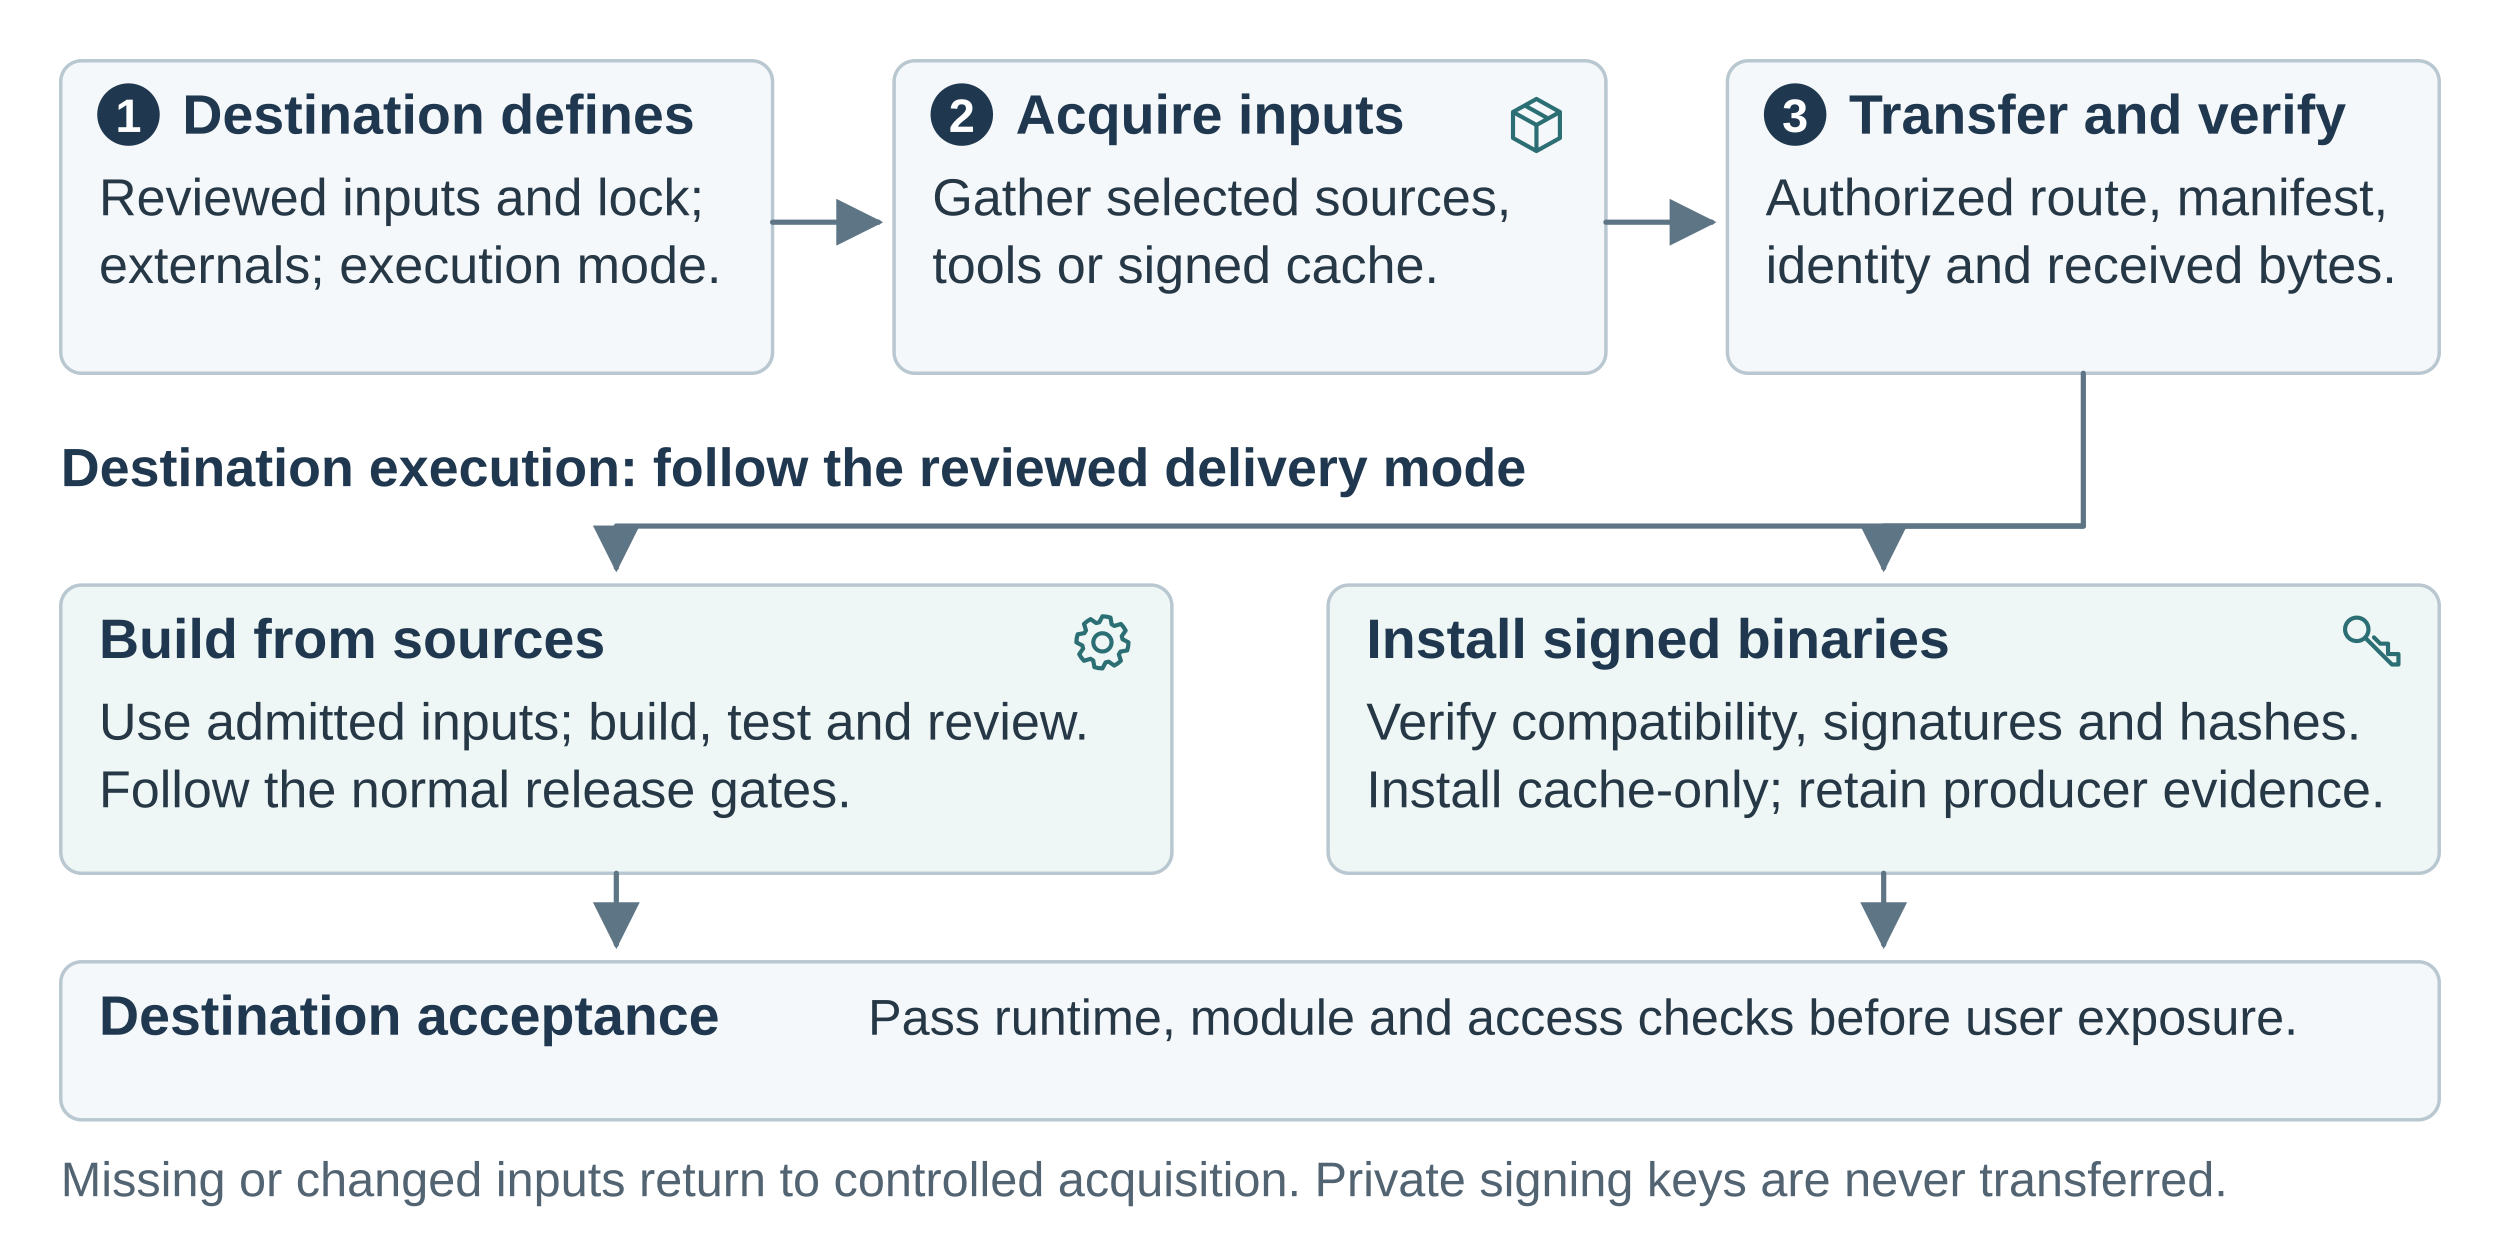
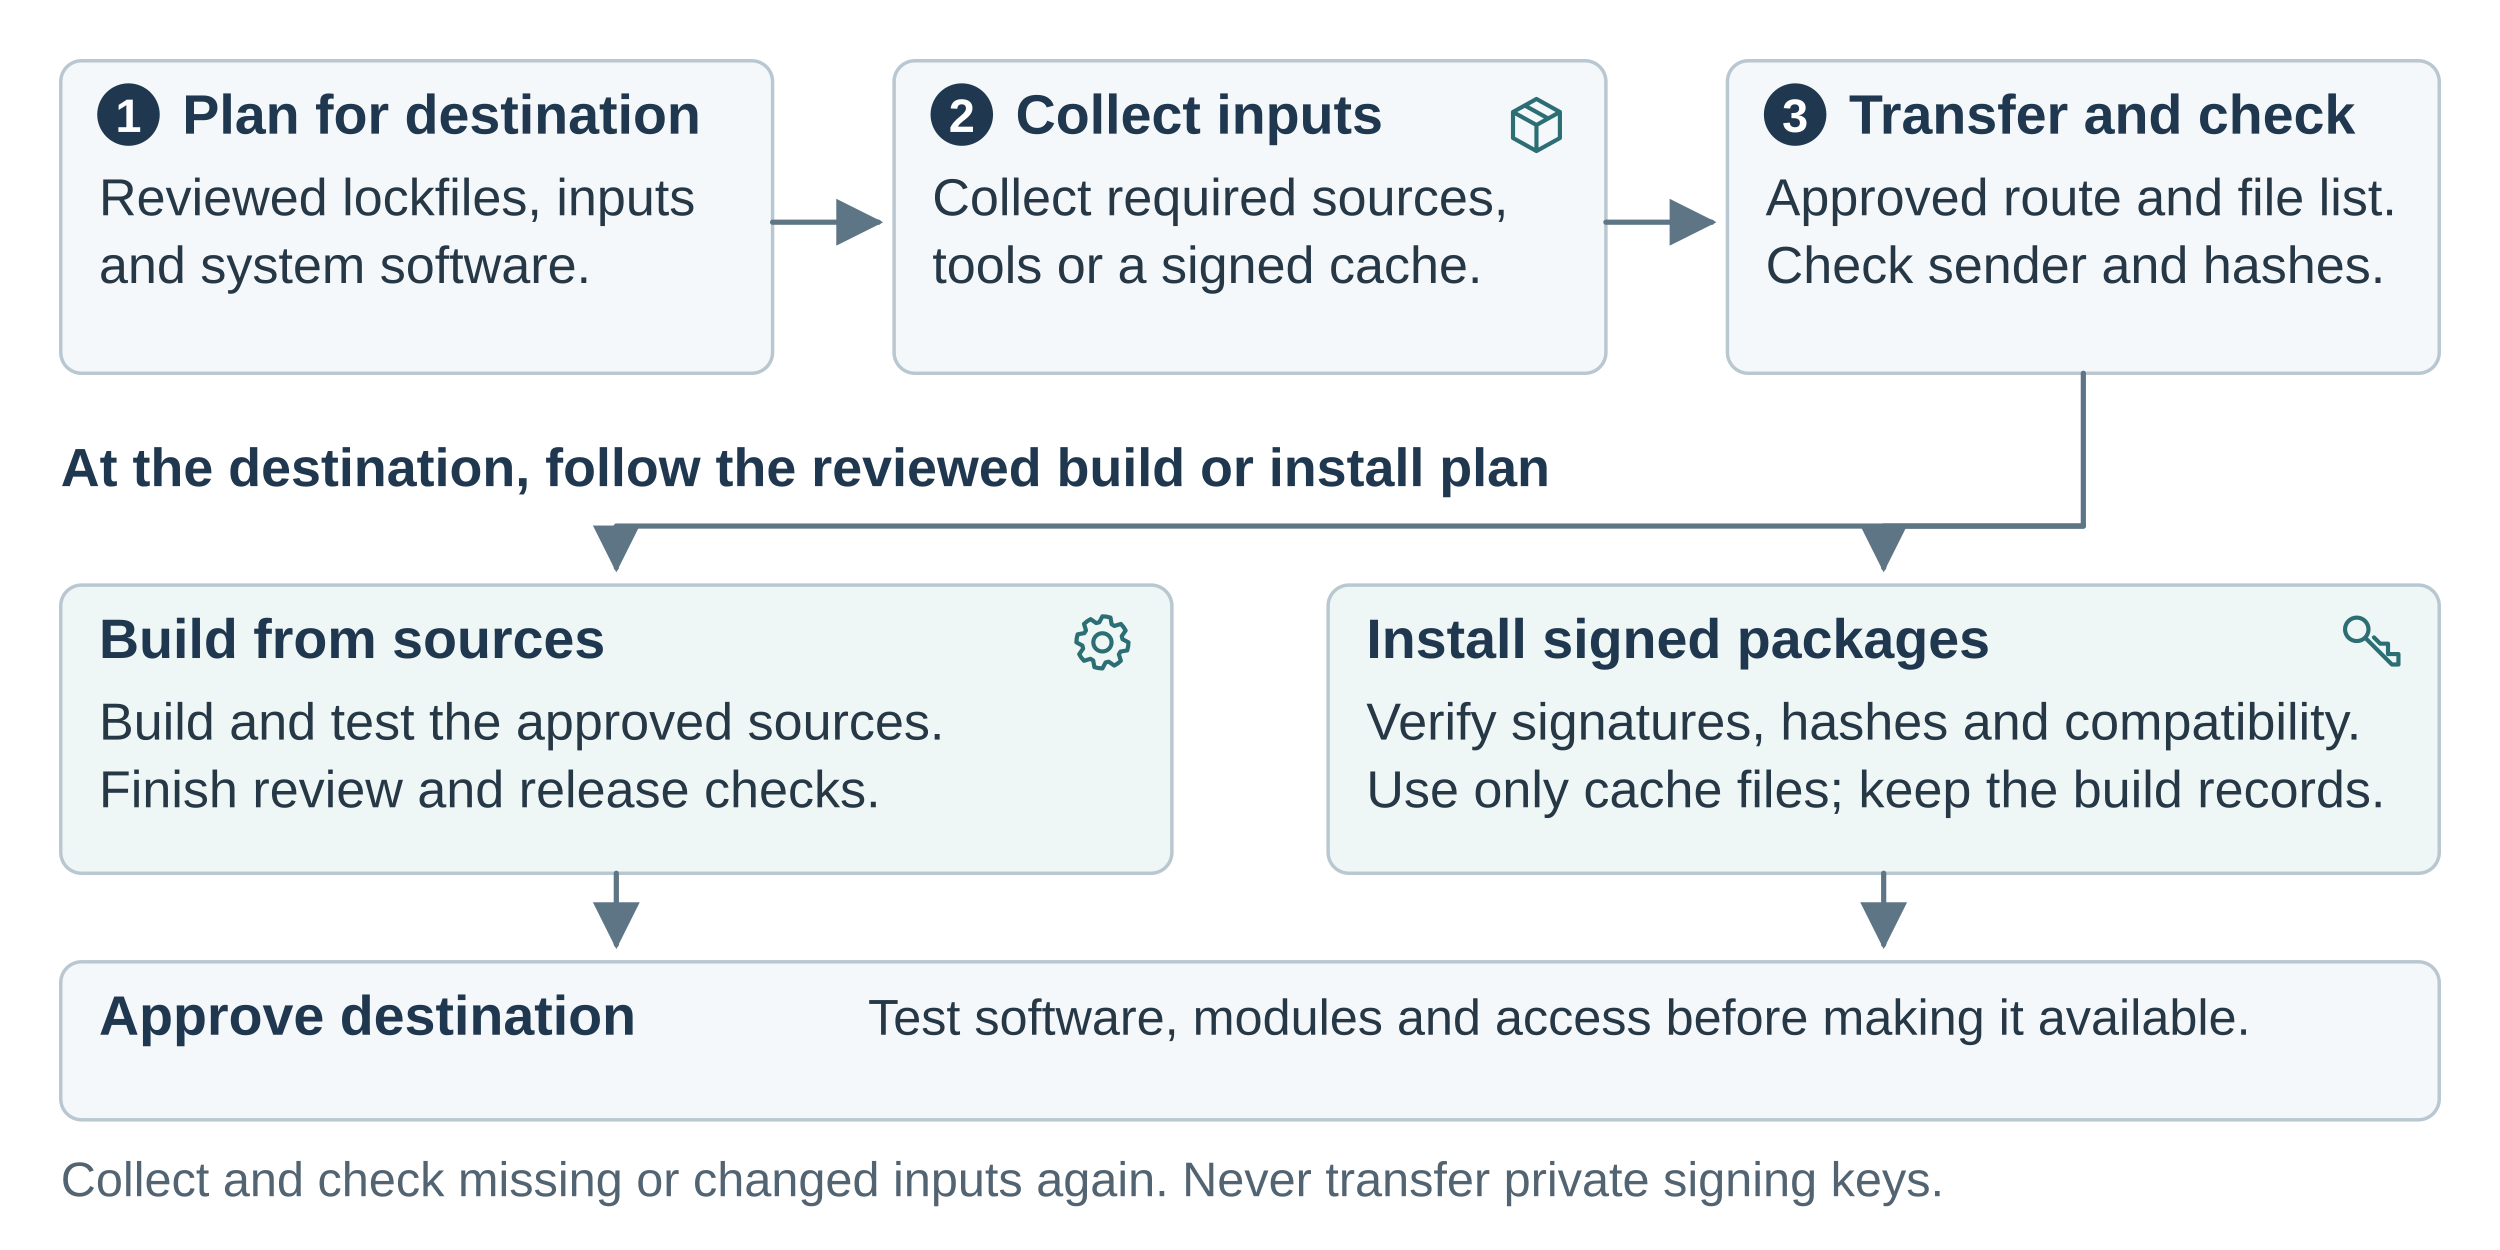
<svg xmlns="http://www.w3.org/2000/svg" width="1440" height="720" viewBox="0 0 1440 720" role="img">
  <defs>
    <marker id="arrow" viewBox="0 0 10 10" refX="9" refY="5" markerWidth="9" markerHeight="9" orient="auto-start-reverse">
      <path d="M 0 0 L 10 5 L 0 10 z" fill="#5E7585" />
    </marker>
  </defs>
  <rect width="1440" height="720" fill="#FFFFFF" />
  <rect x="35" y="35" width="410" height="180" rx="12" fill="#F5F8FA" stroke="#B9C7D0" stroke-width="2" />
  <circle cx="74" cy="66" r="18" fill="#20384F" />
  <text x="74" y="76" font-family="Arial, Helvetica, sans-serif" font-size="27" font-weight="700" fill="#FFFFFF" text-anchor="middle">
    <tspan x="74" dy="0">1</tspan>
  </text>
  <text x="105" y="77" font-family="Arial, Helvetica, sans-serif" font-size="32" font-weight="700" fill="#20384F" text-anchor="start">
-     <tspan x="105" dy="0">Destination defines</tspan>
+     <tspan x="105" dy="0">Plan for destination</tspan>
  </text>
  <text x="57" y="124" font-family="Arial, Helvetica, sans-serif" font-size="30" font-weight="400" fill="#263746" text-anchor="start">
-     <tspan x="57" dy="0">Reviewed inputs and lock;</tspan>
-     <tspan x="57" dy="39">externals; execution mode.</tspan>
+     <tspan x="57" dy="0">Reviewed lockfiles, inputs</tspan>
+     <tspan x="57" dy="39">and system software.</tspan>
  </text>
  <rect x="515" y="35" width="410" height="180" rx="12" fill="#F5F8FA" stroke="#B9C7D0" stroke-width="2" />
  <circle cx="554" cy="66" r="18" fill="#20384F" />
  <text x="554" y="76" font-family="Arial, Helvetica, sans-serif" font-size="27" font-weight="700" fill="#FFFFFF" text-anchor="middle">
    <tspan x="554" dy="0">2</tspan>
  </text>
  <text x="585" y="77" font-family="Arial, Helvetica, sans-serif" font-size="32" font-weight="700" fill="#20384F" text-anchor="start">
-     <tspan x="585" dy="0">Acquire inputs</tspan>
+     <tspan x="585" dy="0">Collect inputs</tspan>
  </text>
  <text x="537" y="124" font-family="Arial, Helvetica, sans-serif" font-size="30" font-weight="400" fill="#263746" text-anchor="start">
-     <tspan x="537" dy="0">Gather selected sources,</tspan>
-     <tspan x="537" dy="39">tools or signed cache.</tspan>
+     <tspan x="537" dy="0">Collect required sources,</tspan>
+     <tspan x="537" dy="39">tools or a signed cache.</tspan>
  </text>
  <rect x="995" y="35" width="410" height="180" rx="12" fill="#F5F8FA" stroke="#B9C7D0" stroke-width="2" />
  <circle cx="1034" cy="66" r="18" fill="#20384F" />
  <text x="1034" y="76" font-family="Arial, Helvetica, sans-serif" font-size="27" font-weight="700" fill="#FFFFFF" text-anchor="middle">
    <tspan x="1034" dy="0">3</tspan>
  </text>
  <text x="1065" y="77" font-family="Arial, Helvetica, sans-serif" font-size="32" font-weight="700" fill="#20384F" text-anchor="start">
-     <tspan x="1065" dy="0">Transfer and verify</tspan>
+     <tspan x="1065" dy="0">Transfer and check</tspan>
  </text>
  <text x="1017" y="124" font-family="Arial, Helvetica, sans-serif" font-size="30" font-weight="400" fill="#263746" text-anchor="start">
-     <tspan x="1017" dy="0">Authorized route, manifest,</tspan>
-     <tspan x="1017" dy="39">identity and received bytes.</tspan>
+     <tspan x="1017" dy="0">Approved route and file list.</tspan>
+     <tspan x="1017" dy="39">Check sender and hashes.</tspan>
  </text>
  <polyline points="445,128 506,128" fill="none" stroke="#5E7585" stroke-width="3" stroke-linejoin="round" stroke-linecap="round" marker-end="url(#arrow)" />
  <polyline points="925,128 986,128" fill="none" stroke="#5E7585" stroke-width="3" stroke-linejoin="round" stroke-linecap="round" marker-end="url(#arrow)" />
  <text x="35" y="280" font-family="Arial, Helvetica, sans-serif" font-size="31" font-weight="700" fill="#20384F" text-anchor="start">
-     <tspan x="35" dy="0">Destination execution: follow the reviewed delivery mode</tspan>
+     <tspan x="35" dy="0">At the destination, follow the reviewed build or install plan</tspan>
  </text>
  <polyline points="1200,215 1200,303 355,303 355,327" fill="none" stroke="#5E7585" stroke-width="3" stroke-linejoin="round" stroke-linecap="round" marker-end="url(#arrow)" />
  <polyline points="1200,303 1085,303 1085,327" fill="none" stroke="#5E7585" stroke-width="3" stroke-linejoin="round" stroke-linecap="round" marker-end="url(#arrow)" />
  <rect x="35" y="337" width="640" height="166" rx="12" fill="#EFF7F6" stroke="#B9C7D0" stroke-width="2" />
  <text x="57" y="379" font-family="Arial, Helvetica, sans-serif" font-size="32" font-weight="700" fill="#20384F" text-anchor="start">
    <tspan x="57" dy="0">Build from sources</tspan>
  </text>
  <text x="57" y="426" font-family="Arial, Helvetica, sans-serif" font-size="30" font-weight="400" fill="#263746" text-anchor="start">
-     <tspan x="57" dy="0">Use admitted inputs; build, test and review.</tspan>
-     <tspan x="57" dy="39">Follow the normal release gates.</tspan>
+     <tspan x="57" dy="0">Build and test the approved sources.</tspan>
+     <tspan x="57" dy="39">Finish review and release checks.</tspan>
  </text>
  <rect x="765" y="337" width="640" height="166" rx="12" fill="#EFF7F6" stroke="#B9C7D0" stroke-width="2" />
  <text x="787" y="379" font-family="Arial, Helvetica, sans-serif" font-size="32" font-weight="700" fill="#20384F" text-anchor="start">
-     <tspan x="787" dy="0">Install signed binaries</tspan>
+     <tspan x="787" dy="0">Install signed packages</tspan>
  </text>
  <text x="787" y="426" font-family="Arial, Helvetica, sans-serif" font-size="30" font-weight="400" fill="#263746" text-anchor="start">
-     <tspan x="787" dy="0">Verify compatibility, signatures and hashes.</tspan>
-     <tspan x="787" dy="39">Install cache-only; retain producer evidence.</tspan>
+     <tspan x="787" dy="0">Verify signatures, hashes and compatibility.</tspan>
+     <tspan x="787" dy="39">Use only cache files; keep the build records.</tspan>
  </text>
  <polyline points="355,503 355,544" fill="none" stroke="#5E7585" stroke-width="3" stroke-linejoin="round" stroke-linecap="round" marker-end="url(#arrow)" />
  <polyline points="1085,503 1085,544" fill="none" stroke="#5E7585" stroke-width="3" stroke-linejoin="round" stroke-linecap="round" marker-end="url(#arrow)" />
  <rect x="35" y="554" width="1370" height="91" rx="12" fill="#F5F8FA" stroke="#B9C7D0" stroke-width="2" />
  <text x="57" y="596" font-family="Arial, Helvetica, sans-serif" font-size="32" font-weight="700" fill="#20384F" text-anchor="start">
-     <tspan x="57" dy="0">Destination acceptance</tspan>
+     <tspan x="57" dy="0">Approve destination</tspan>
  </text>
  <text x="57" y="643" font-family="Arial, Helvetica, sans-serif" font-size="30" font-weight="400" fill="#263746" text-anchor="start">
</text>
  <text x="500" y="596" font-family="Arial, Helvetica, sans-serif" font-size="29" font-weight="400" fill="#263746" text-anchor="start">
-     <tspan x="500" dy="0">Pass runtime, module and access checks before user exposure.</tspan>
+     <tspan x="500" dy="0">Test software, modules and access before making it available.</tspan>
  </text>
  <text x="35" y="689" font-family="Arial, Helvetica, sans-serif" font-size="28" font-weight="400" fill="#526372" text-anchor="start">
-     <tspan x="35" dy="0">Missing or changed inputs return to controlled acquisition. Private signing keys are never transferred.</tspan>
+     <tspan x="35" dy="0">Collect and check missing or changed inputs again. Never transfer private signing keys.</tspan>
  </text>
  <g transform="translate(867 54) scale(1.5)" fill="none" stroke="#2B6E73" stroke-width="1.6" stroke-linecap="round" stroke-linejoin="round" aria-hidden="true">
    <path d="M3 7 12 2 21 7 12 12Z M3 7v10l9 5 9-5V7 M12 12v10 M7.5 4.5l9 5" />
  </g>
  <g transform="translate(617 352) scale(1.5)" fill="none" stroke="#2B6E73" stroke-width="1.6" stroke-linecap="round" stroke-linejoin="round" aria-hidden="true">
    <polygon points="22.00,12.00 21.88,13.56 21.51,15.09 18.95,15.54 18.31,16.58 19.07,19.07 17.88,20.09 16.54,20.91 14.41,19.42 13.22,19.70 12.00,22.00 10.44,21.88 8.91,21.51 8.46,18.95 7.42,18.31 4.93,19.07 3.91,17.88 3.09,16.54 4.58,14.41 4.30,13.22 2.00,12.00 2.12,10.44 2.49,8.91 5.05,8.46 5.69,7.42 4.93,4.93 6.12,3.91 7.46,3.09 9.59,4.58 10.78,4.30 12.00,2.00 13.56,2.12 15.09,2.49 15.54,5.05 16.58,5.69 19.07,4.93 20.09,6.12 20.91,7.46 19.42,9.59 19.70,10.78" />
    <circle cx="12" cy="12" r="3.5" />
  </g>
  <g transform="translate(1347 352) scale(1.5)" fill="none" stroke="#2B6E73" stroke-width="1.6" stroke-linecap="round" stroke-linejoin="round" aria-hidden="true">
    <circle cx="7" cy="7" r="4.5" />
    <path d="m10.5 10.5 10 10H23v-4h-4v-4h-3l-2.4-2.4" />
  </g>
</svg>
